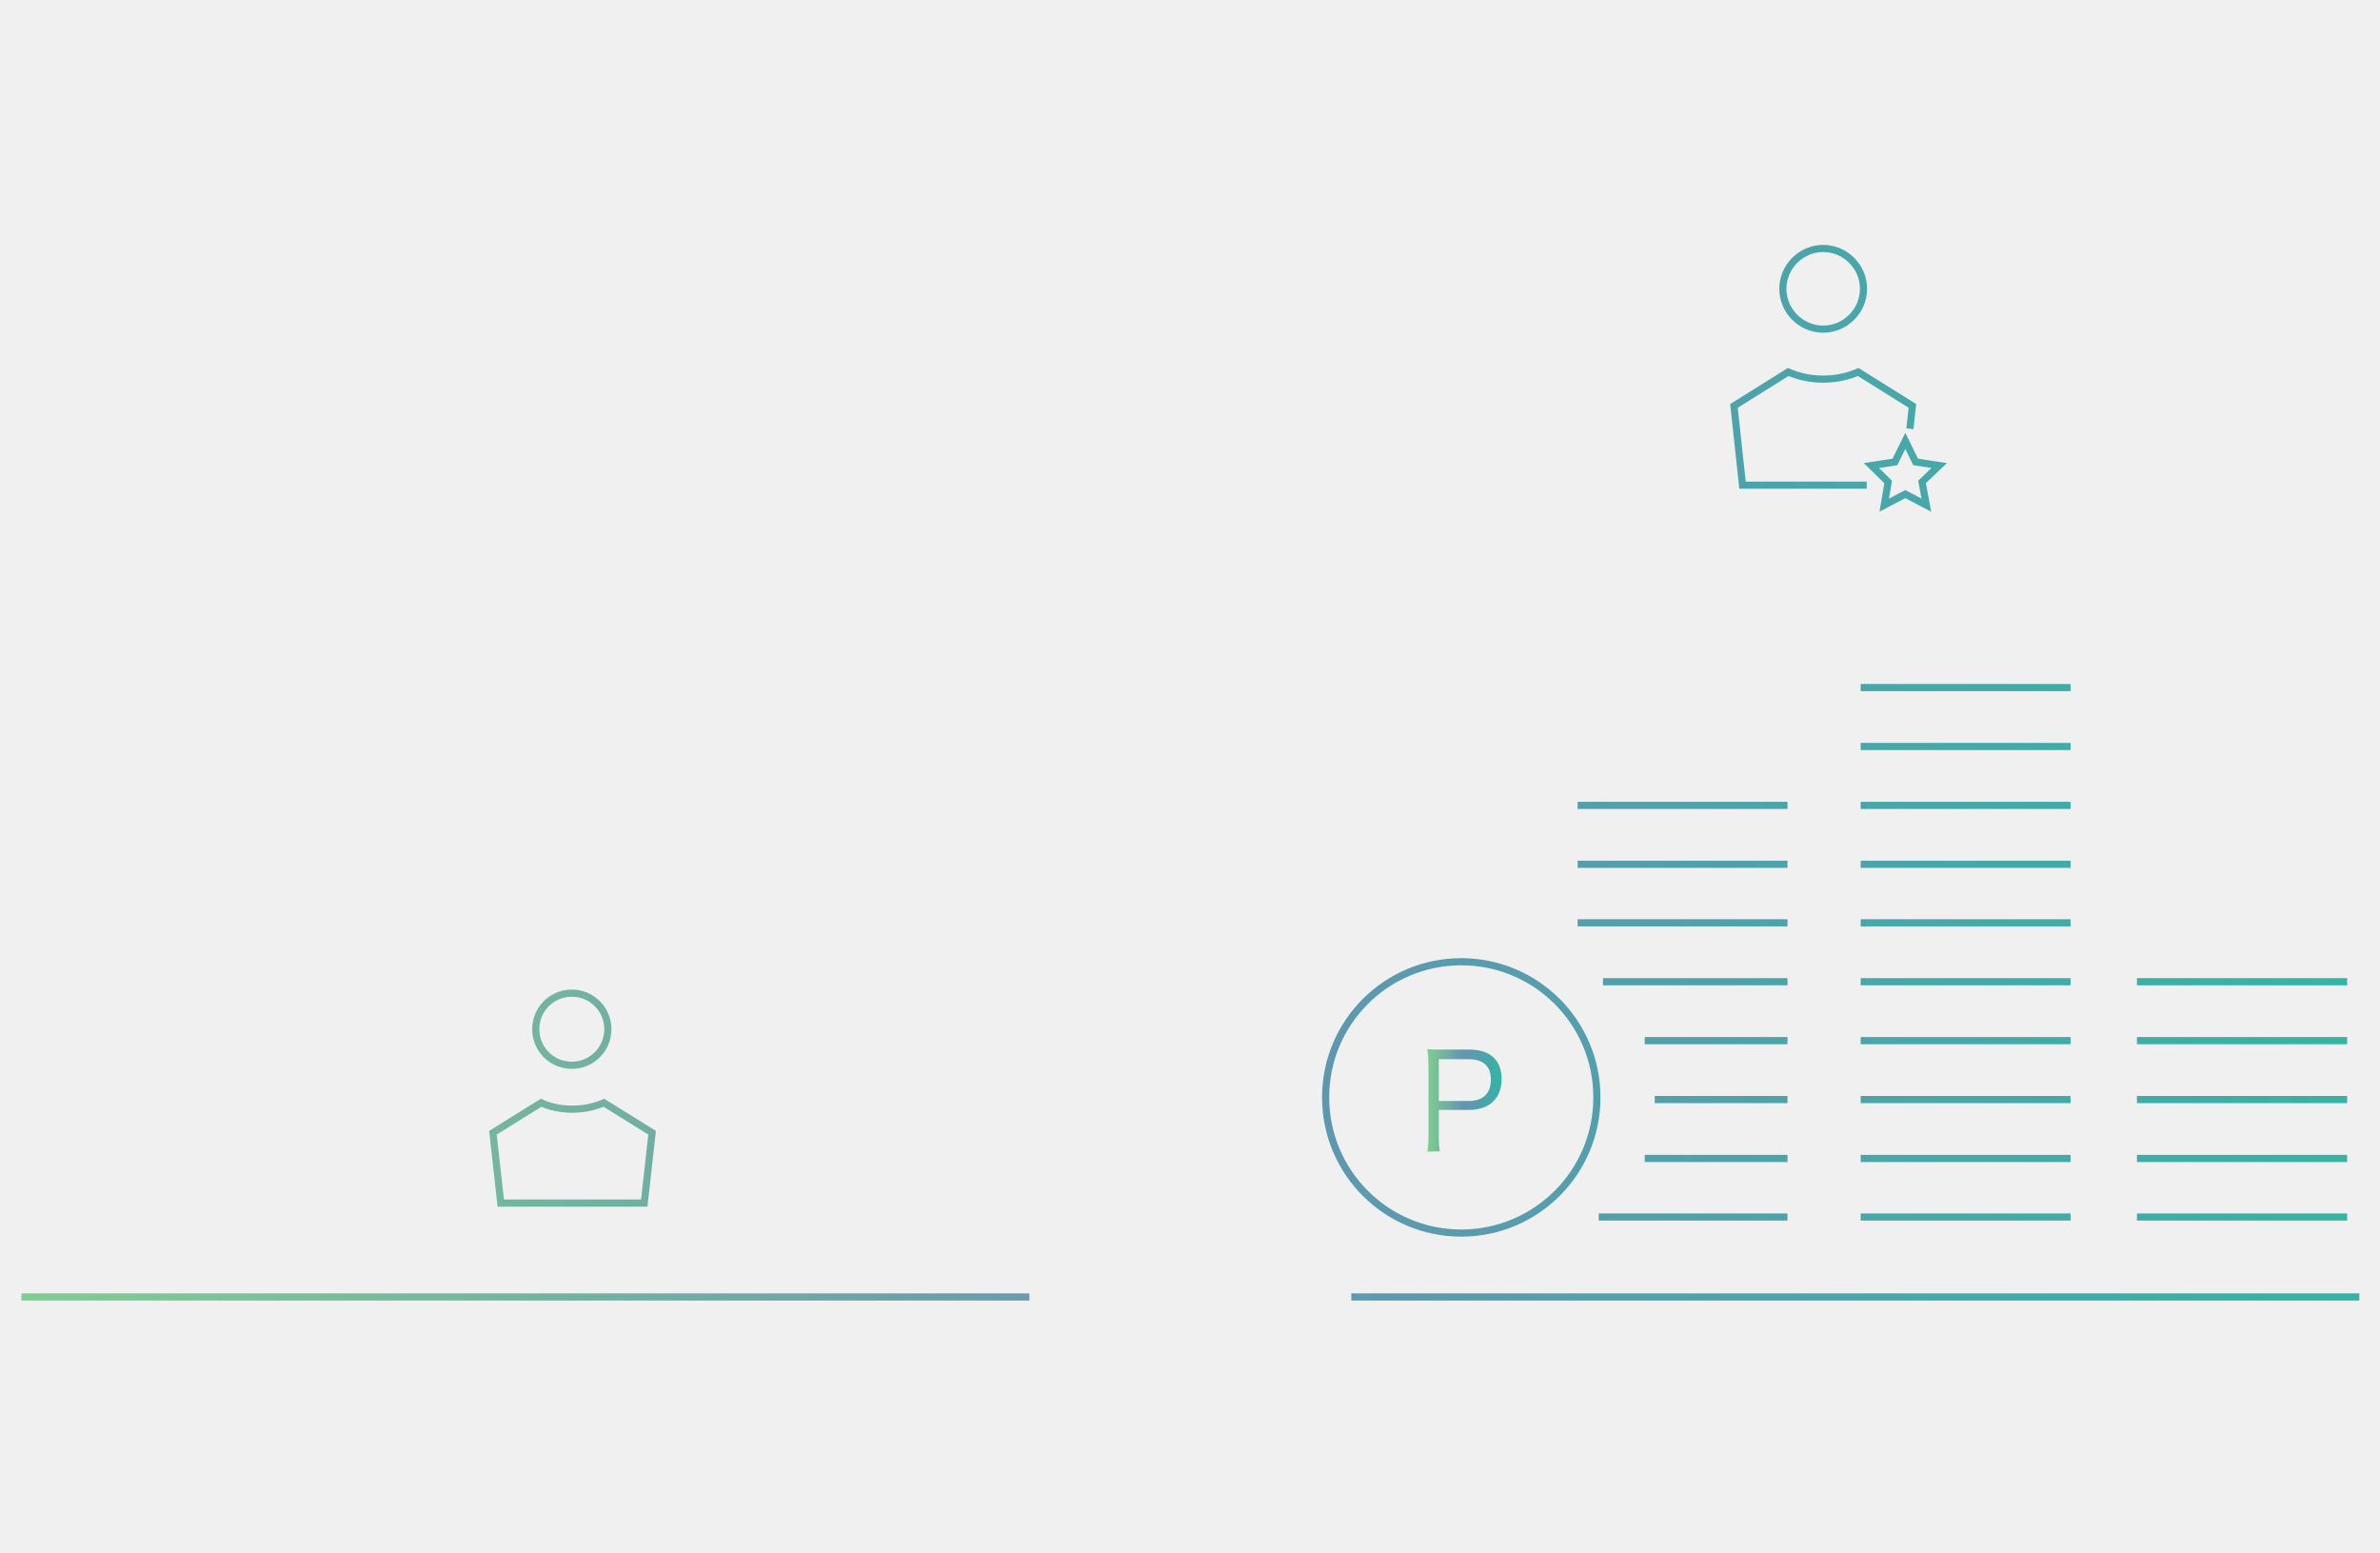
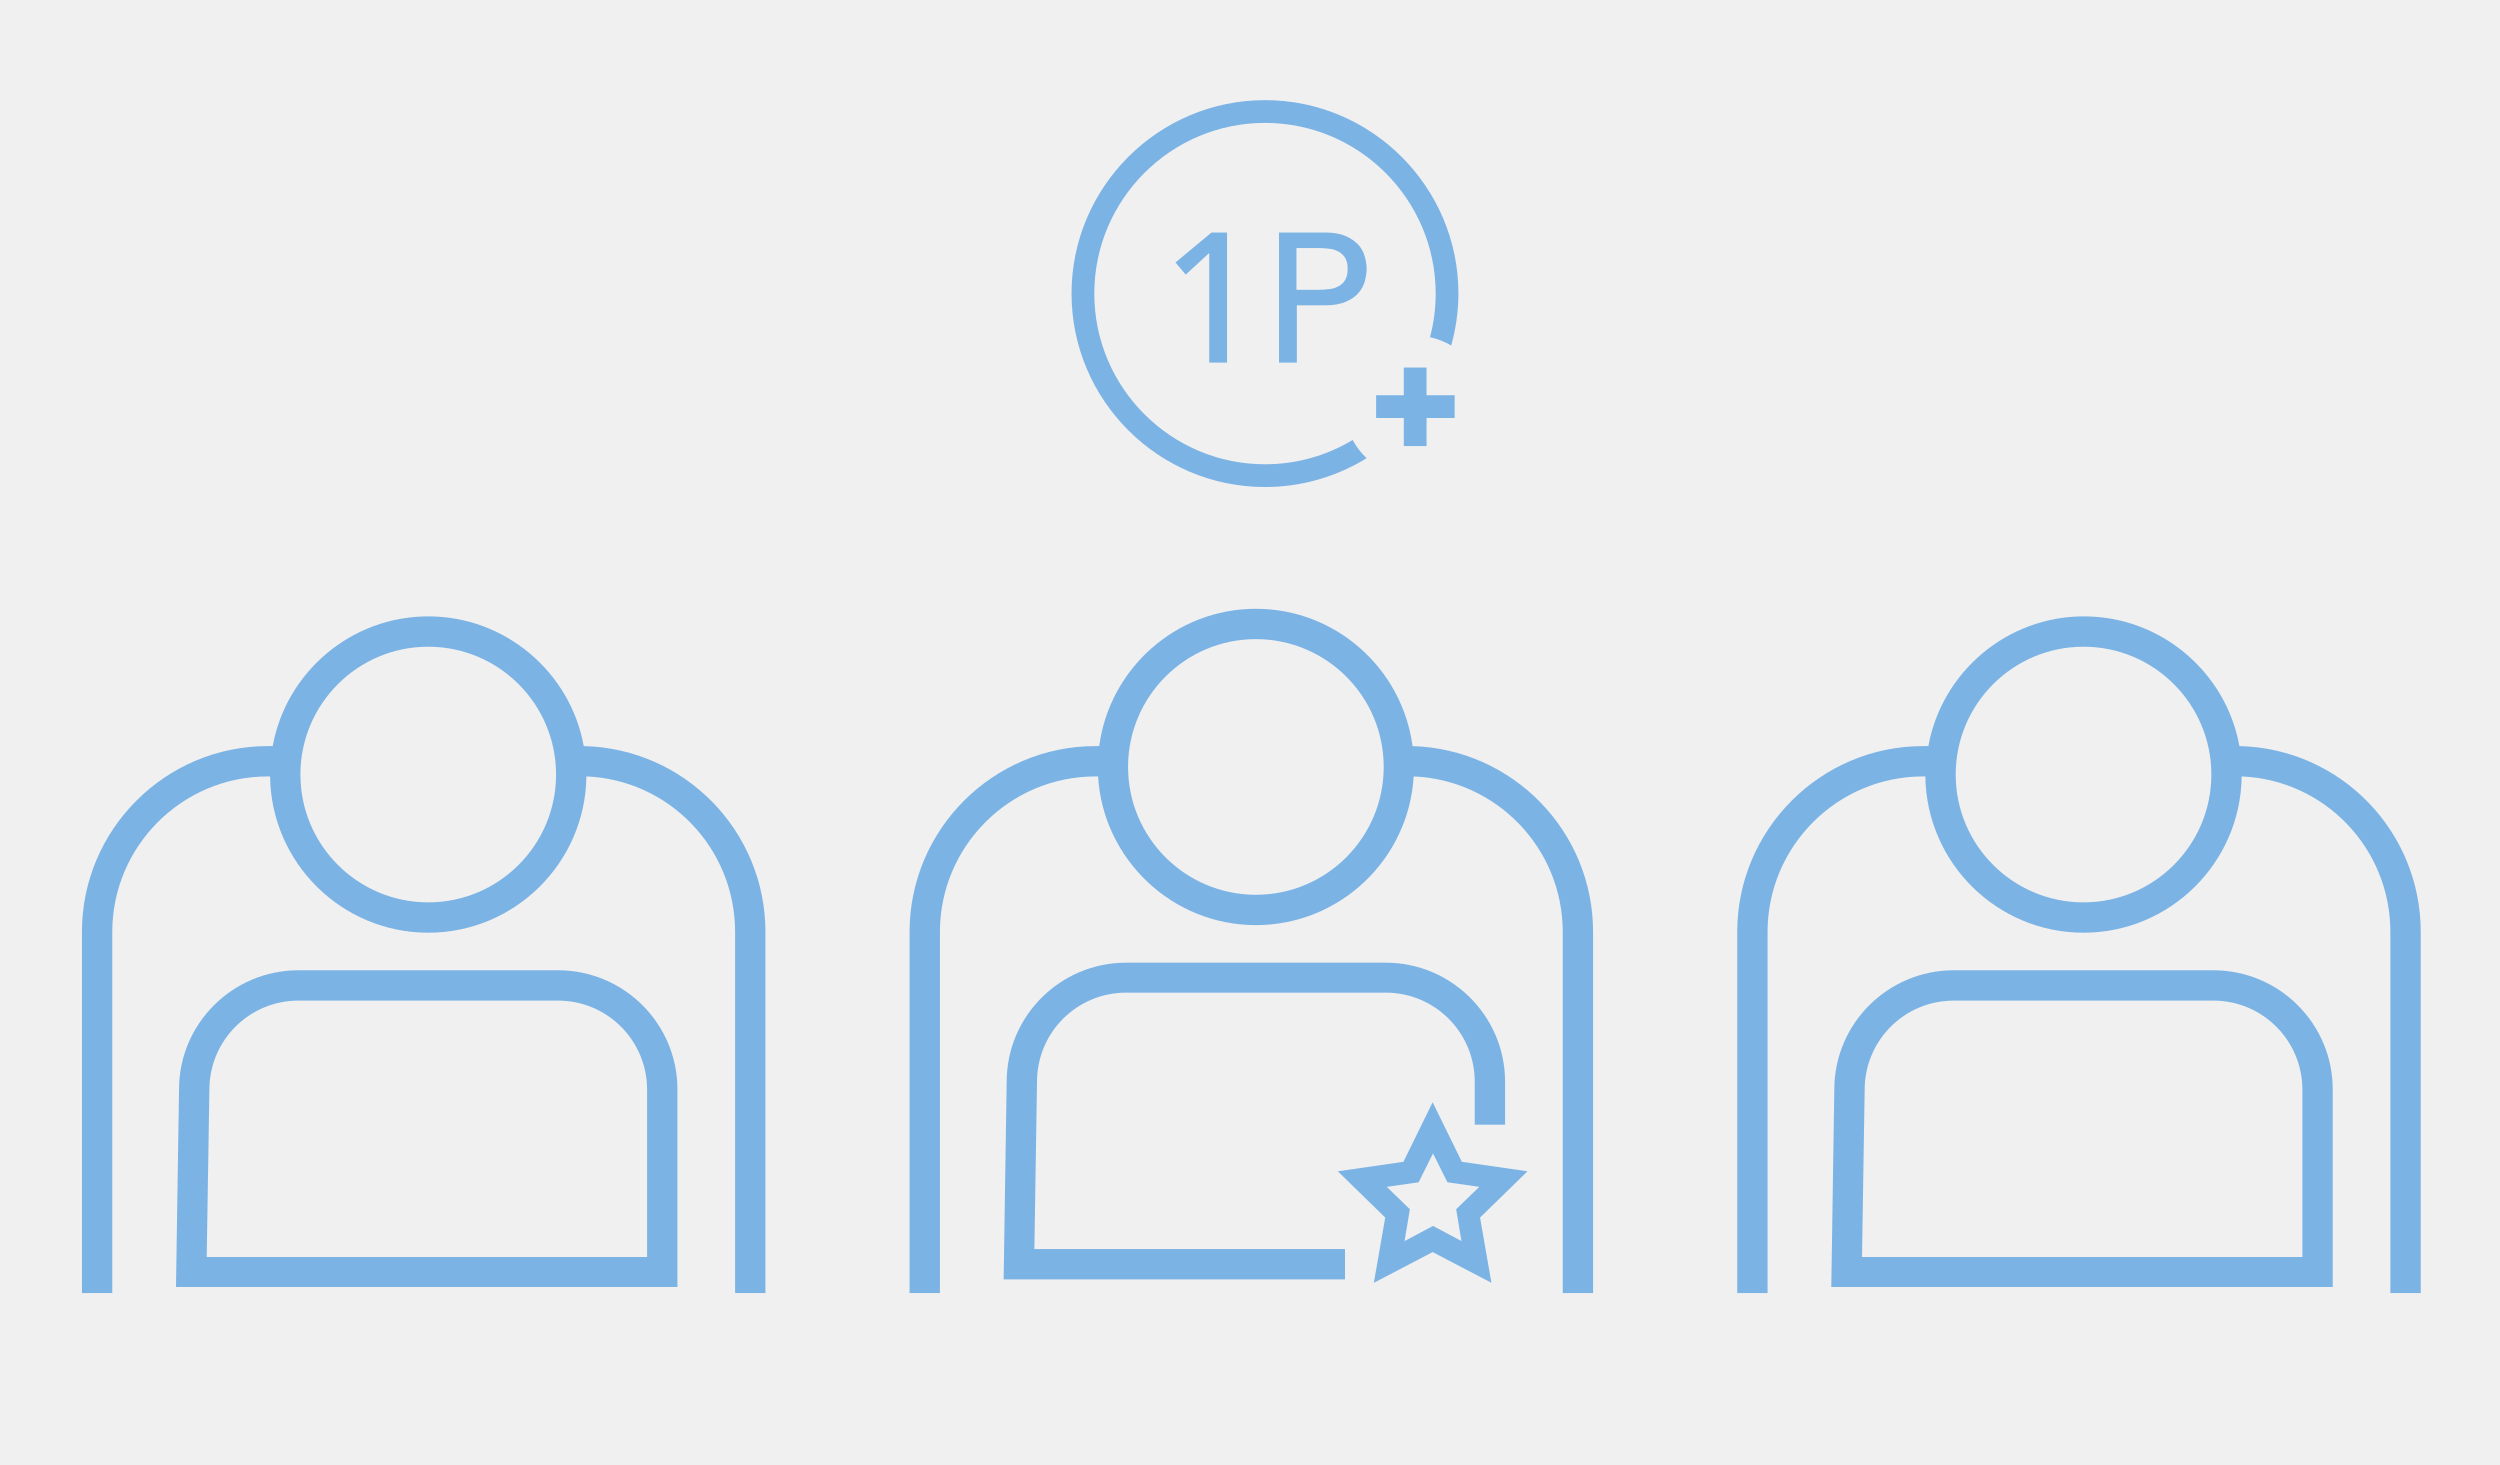
- <svg xmlns="http://www.w3.org/2000/svg" version="1.1" id="レイヤー_1" x="0px" y="0px" width="666.8px" height="435px" viewBox="0 0 666.8 435" style="enable-background:new 0 0 666.8 435;" xml:space="preserve">
+ <svg xmlns="http://www.w3.org/2000/svg" version="1.1" id="レイヤー_1" x="0px" y="0px" width="659.1px" height="386px" viewBox="0 0 659.1 386" style="enable-background:new 0 0 659.1 386;" xml:space="preserve">
  <style type="text/css">
- 	.st0{display:none;}
- 	.st1{display:inline;}
- 	.st2{fill:none;stroke:#8E8E8E;stroke-miterlimit:10;}
- 	.st3{fill:none;stroke:#919191;stroke-miterlimit:10;}
- 	.st4{fill:#919191;}
- 	.st5{font-family:'HiraKakuProN-W3-83pv-RKSJ-H';}
- 	.st6{font-size:20px;}
- 	.st7{letter-spacing:2;}
- 	.st8{display:inline;fill:#08FFF8;}
- 	.st9{fill:none;stroke:#FFFFFF;stroke-width:2;stroke-miterlimit:10;}
- 	.st10{fill:#FFFFFF;}
- 	.st11{fill:none;stroke:#FFFFFF;stroke-width:2;stroke-miterlimit:10;stroke-dasharray:7.654,7.654;}
- 	.st12{fill:none;stroke:url(#SVGID_1_);stroke-width:2;stroke-miterlimit:10;}
- 	.st13{fill:url(#SVGID_2_);}
+ 	.st0{fill:#7CB3E5;}
</style>
-   <g id="レイヤー_1_1_" class="st0">
-     <g id="nav_x5F_about_x5F_icon" class="st1">
-       <path class="st2" d="M368,325.3h-17.7c-2.8,0-5-2.2-5-5v-17.7c0-2.8,2.2-5,5-5H368c2.8,0,5,2.2,5,5v17.7    C373,323,370.8,325.3,368,325.3z" />
+   <g id="app_x5F_tutorial">
+ </g>
+   <g>
+     <path class="st0" d="M147.1,255.8H78.7c-17.4,0-31.5,14.1-31.5,31.4l-0.8,52.1h132.2v-52.1C178.6,269.9,164.5,255.8,147.1,255.8z    M170.6,331.4H54.5l0.7-44.1c0-13,10.5-23.5,23.5-23.5h68.4c13,0,23.5,10.5,23.5,23.5V331.4z" />
+     <path class="st0" d="M153.9,196.7c-3.5-19.4-20.6-34.2-41-34.2c-20.4,0-37.5,14.8-41,34.2h-1.3c-27,0-49,22-49,49v95.2h8v-95.2   c0-22.6,18.4-41,41-41h0.6c0.3,22.8,18.9,41.2,41.7,41.2c22.8,0,41.4-18.4,41.7-41.2c21.8,0.9,39.2,18.9,39.2,41v95.2h8v-95.2   C201.8,219,180.4,197.3,153.9,196.7z M112.9,237.9c-18.6,0-33.7-15.1-33.7-33.7c0-18.6,15.1-33.7,33.7-33.7s33.7,15.1,33.7,33.7   C146.6,222.8,131.5,237.9,112.9,237.9z" />
+   </g>
+   <g>
+     <path class="st0" d="M583.5,255.8h-68.4c-17.4,0-31.5,14.1-31.5,31.4l-0.8,52.1H615v-52.1C615,269.9,600.9,255.8,583.5,255.8z    M607,331.4H490.9l0.7-44.1c0-13,10.5-23.5,23.5-23.5h68.4c13,0,23.5,10.5,23.5,23.5V331.4z" />
+     <path class="st0" d="M590.4,196.7c-3.5-19.4-20.6-34.2-41-34.2c-20.4,0-37.5,14.8-41,34.2H507c-27,0-49,22-49,49v95.2h8v-95.2   c0-22.6,18.4-41,41-41h0.6c0.3,22.8,18.9,41.2,41.7,41.2c22.8,0,41.4-18.4,41.7-41.2c21.8,0.9,39.2,18.9,39.2,41v95.2h8v-95.2   C638.2,219,616.9,197.3,590.4,196.7z M549.3,237.9c-18.6,0-33.7-15.1-33.7-33.7c0-18.6,15.1-33.7,33.7-33.7   c18.6,0,33.7,15.1,33.7,33.7C583,222.8,567.9,237.9,549.3,237.9z" />
+   </g>
+   <g>
+     <path class="st0" d="M393.2,338.2l-15.5-8.1l-15.5,8.1l3-17.2l-12.5-12.2l17.3-2.5l7.7-15.7l7.7,15.7l17.3,2.5l-12.5,12.2   L393.2,338.2z M365.6,312.9l6.1,5.9l-1.4,8.4l7.5-4l7.5,4l-1.4-8.4l6.1-5.9l-8.4-1.2l-3.8-7.6l-3.8,7.6L365.6,312.9z" />
+     <g>
+       <path class="st0" d="M365.3,253.8h-68.4c-17.4,0-31.5,14.1-31.5,31.4l-0.8,52.1h90v-8h-81.9l0.7-44.1c0-13,10.5-23.5,23.5-23.5    h68.4c13,0,23.5,10.5,23.5,23.5v11.3h8v-11.3C396.8,267.9,382.7,253.8,365.3,253.8z" />
+       <path class="st0" d="M372.4,196.7c-2.7-20.4-20.2-36.2-41.3-36.2c-21.1,0-38.6,15.8-41.3,36.2h-1c-27,0-49,22-49,49v95.2h8v-95.2    c0-22.6,18.4-41,41-41h0.7c1.3,21.8,19.5,39.2,41.6,39.2c22.1,0,40.3-17.3,41.6-39.2c21.8,0.9,39.3,18.9,39.3,41v95.2h8v-95.2    C420,219.1,398.8,197.5,372.4,196.7z M331.1,235.9c-18.6,0-33.7-15.1-33.7-33.7c0-18.6,15.1-33.7,33.7-33.7    c18.6,0,33.7,15.1,33.7,33.7C364.8,220.8,349.7,235.9,331.1,235.9z" />
    </g>
-     <g id="nav_x5F_user_x5F_icon" class="st1">
+     <g>
+       <path class="st0" d="M356.6,116c-6.8,4.1-14.7,6.4-23.1,6.4c-24.8,0-45-20.2-45-45s20.2-45,45-45s45,20.2,45,45    c0,4-0.5,7.8-1.5,11.5c2,0.4,3.9,1.2,5.6,2.2c1.2-4.4,1.9-9,1.9-13.7c0-28.1-22.9-51-51-51c-28.1,0-51,22.9-51,51s22.9,51,51,51    c9.8,0,19-2.8,26.8-7.6C358.8,119.4,357.6,117.8,356.6,116z" />
      <g>
-         <circle class="st2" cx="359.1" cy="302.3" r="4.7" />
-         <path class="st2" d="M359.2,312.9c-1.5,0-2.8-0.3-4.1-0.8l-6.3,3.9l1,9.2h18.9l1-9.2l-6.3-3.9C362,312.6,360.6,312.9,359.2,312.9     z" />
+         <polygon class="st0" points="383.5,104.2 376.1,104.2 376.1,96.9 370.1,96.9 370.1,104.2 362.8,104.2 362.8,110.2 370.1,110.2      370.1,117.6 376.1,117.6 376.1,110.2 383.5,110.2    " />
      </g>
-     </g>
-     <g id="nav_x5F_prapoly_x5F_icon" class="st1">
-       <g>
-         <line class="st2" x1="345.2" y1="300.5" x2="373" y2="300.5" />
-         <line class="st2" x1="345.2" y1="311.4" x2="361.6" y2="311.4" />
-         <line class="st2" x1="345.2" y1="322.4" x2="373" y2="322.4" />
-       </g>
-     </g>
-     <g id="nav_x5F_link_x5F_icon" class="st1">
-       <g>
-         <rect x="345.5" y="299.7" class="st2" width="22.1" height="17.7" />
-         <polyline class="st2" points="372.9,303.9 372.9,323.1 349.9,323.1    " />
-       </g>
-     </g>
-     <g id="menu_x5F_buy_x5F_tk" class="st1">
      <g>
        <g>
-           <g>
-             <polygon class="st3" points="383.9,330.9 339,330.9 339,314.6 342.1,311.5 339,311.5 339,305.3 383.9,305.3      " />
-           </g>
-           <g>
-             <g>
-               <line class="st3" x1="350.8" y1="324.9" x2="350.8" y2="328.9" />
-             </g>
-             <g>
-               <line class="st3" x1="350.8" y1="319" x2="350.8" y2="323" />
-             </g>
-             <g>
-               <line class="st3" x1="350.8" y1="313.1" x2="350.8" y2="317.1" />
-             </g>
-             <g>
-               <line class="st3" x1="350.8" y1="307.3" x2="350.8" y2="311.3" />
-             </g>
-           </g>
-         </g>
-         <g>
-           <g>
-             <polyline class="st3" points="376.8,301 376.8,295.6 331.9,295.6 331.9,301.8 335.1,301.8 331.9,304.9 331.9,318.4        335.3,318.4      " />
-           </g>
-         </g>
-       </g>
-     </g>
-     <g id="menu_x5F_point" class="st1">
-       <text transform="matrix(1 0 0 1 352.2719 321.1335)" class="st4 st5 st6 st7">P</text>
-       <circle class="st3" cx="358.9" cy="312.9" r="20.2" />
-     </g>
-     <rect x="-53.9" y="-49" class="st8" width="840.2" height="759.7" />
-   </g>
-   <g id="レイヤー_2_1_" class="st0">
-     <g class="st1">
-       <g>
-         <circle class="st9" cx="201.9" cy="74.2" r="12.1" />
-         <path class="st9" d="M202,101.2c-3.7,0-7.3-0.8-10.5-2.1l-16.3,10.1l2.6,23.7h48.3l2.6-23.7l-16.3-10.1     C209.3,100.5,205.7,101.2,202,101.2z" />
-       </g>
-       <g>
-         <circle class="st9" cx="438.4" cy="74.2" r="12.1" />
-         <path class="st9" d="M438.4,101.2c-3.7,0-7.3-0.8-10.5-2.1l-16.3,10.1l2.6,23.7h48.3l2.6-23.7l-16.3-10.1     C445.6,100.5,442.1,101.2,438.4,101.2z" />
-       </g>
-       <rect x="132.1" y="162.1" class="st9" width="133.4" height="266.9" />
-       <rect x="370.2" y="257" class="st9" width="133.4" height="172" />
-       <g>
-         <path class="st10" d="M29.9,35.6c0.2-1.4,0.3-2.7,0.3-4.5v-3.9h-5.9c-1.8,0-2.8,0.1-4.2,0.3v-3c1.4,0.2,2.4,0.3,4.2,0.3h5.9v-1.9     l-1.6-2.4h-4.3c-1.8,0-2.8,0.1-4.2,0.3v-3c1.4,0.2,2.4,0.3,4.2,0.3h2.8L21,8.7c-1.2-1.8-1.8-2.7-2.4-3.5h4.3     c0.3,0.9,0.7,1.7,2,3.7l7,11.3l7-11.3c1.2-1.9,1.6-2.8,1.9-3.7H45c-0.6,0.7-1.4,1.8-2.5,3.5l-6.2,9.5h2.8c1.8,0,2.8-0.1,4.2-0.3     v3c-1.4-0.2-2.4-0.3-4.2-0.3h-4.3L33.3,23v1.9h5.9c1.8,0,2.8-0.1,4.2-0.3v3c-1.4-0.2-2.4-0.3-4.2-0.3h-5.9v3.9c0,2,0.1,3,0.3,4.5     h-3.7C29.9,35.7,29.9,35.6,29.9,35.6z" />
-       </g>
-       <line class="st9" x1="31.8" y1="104" x2="0" y2="104" />
-       <line class="st9" x1="31.8" y1="197.6" x2="0" y2="197.6" />
-       <line class="st9" x1="31.8" y1="291.1" x2="0" y2="291.1" />
-       <line class="st9" x1="31.8" y1="384.7" x2="0" y2="384.7" />
-       <line class="st9" x1="430.3" y1="170.4" x2="430.3" y2="243.2" />
-       <line class="st9" x1="443.7" y1="170.4" x2="443.7" y2="243.2" />
-       <polyline class="st9" points="451.6,234.8 436.9,249.6 422.1,234.8   " />
-       <g>
-         <path class="st10" d="M524.6,214.7c0-1.4-0.1-2.4-0.3-3.8c1.2,0.1,2.1,0.1,3.7,0.1h5.6c7.4,0,11.7,4.5,11.7,12.5     c0,4.2-1.3,7.6-3.6,9.9c-2,2-4.8,3-8.1,3H528c-1.6,0-2.5,0-3.7,0.1c0.2-1.3,0.3-2.3,0.3-4V214.7z M533.5,234     c2.6,0,4.7-0.8,6.2-2.4c1.8-1.9,2.8-4.7,2.8-8.1c0-3.5-0.9-6.1-2.6-7.9c-1.5-1.5-3.5-2.3-6.3-2.3h-6.5V234H533.5z" />
-         <path class="st10" d="M552.6,211v3h-3.2v-3H552.6z M552.4,218.3c-0.2,1.2-0.2,2.1-0.2,3.8v10.4c0,1.5,0.1,2.5,0.2,3.8h-3     c0.2-1.4,0.2-2.4,0.2-3.8v-10.4c0-1.6-0.1-2.6-0.2-3.8H552.4z" />
-         <path class="st10" d="M559.1,231c0.2,1.2,0.5,1.8,1.2,2.4c0.8,0.8,2.2,1.2,3.9,1.2c2.9,0,4.7-1.2,4.7-3.2c0-0.9-0.3-1.6-1-2.1     c-0.8-0.5-1.5-0.7-3.9-1.2c-2.7-0.6-3.8-1-4.9-1.7c-1.2-0.8-1.8-2-1.8-3.5c0-1.2,0.5-2.3,1.4-3.2c1.2-1.1,3-1.7,5.2-1.7     c2.3,0,4,0.5,5.2,1.6c0.9,0.7,1.3,1.5,1.8,3l-2.6,0.4c-0.2-0.9-0.4-1.3-0.8-1.8c-0.8-0.8-2-1.3-3.5-1.3c-2.4,0-4.2,1.2-4.2,3     c0,0.8,0.4,1.4,1.1,1.8c0.8,0.4,1.6,0.7,3.7,1.1c3.2,0.7,4.3,1.1,5.3,1.9c1,0.8,1.6,2.1,1.6,3.5c0,3.3-2.8,5.4-7.4,5.4     c-3,0-5.4-0.9-6.6-2.6c-0.5-0.7-0.7-1.3-1.1-2.6L559.1,231z" />
-         <path class="st10" d="M588,223.8c-1-2.6-2.6-3.8-5-3.8c-3.7,0-6,2.9-6,7.3c0,4.4,2.4,7.2,6.1,7.2c1.9,0,3.5-0.8,4.3-2.1     c0.3-0.5,0.5-0.9,0.7-1.7l2.5,0.7c-0.5,1.2-0.8,1.8-1.4,2.6c-1.5,1.8-3.6,2.8-6.3,2.8c-5.2,0-8.6-3.6-8.6-9.3     c0-5.8,3.3-9.5,8.4-9.5c2.8,0,5,1.1,6.4,3.1c0.5,0.6,0.8,1.2,1.2,2.1L588,223.8z" />
-         <path class="st10" d="M593.6,227.3c0-5.8,3.5-9.4,8.9-9.4s8.9,3.7,8.9,9.4s-3.5,9.4-8.8,9.4C597.1,236.7,593.6,233.1,593.6,227.3     z M596.2,227.3c0,4.5,2.4,7.3,6.3,7.3c3.9,0,6.3-2.8,6.3-7.3s-2.4-7.3-6.2-7.3C598.7,220,596.2,222.8,596.2,227.3z" />
-         <path class="st10" d="M628.4,234.1c0-0.4,0-0.6,0.1-1.5c-1.7,2.7-3.7,4-6.7,4c-2.4,0-4.3-0.9-5.3-2.5c-0.6-1-0.9-2.3-0.9-3.9V222     c0-1.5-0.1-2.7-0.2-3.7h3c-0.2,1.2-0.2,2.3-0.2,3.8v7.8c0,3,1.4,4.6,4,4.6c1.9,0,3.5-0.8,4.8-2.6c0.9-1.2,1.2-2,1.5-3.3v-6.4     c0-1.4-0.1-2.6-0.2-3.8h3c-0.2,1.2-0.2,2.2-0.2,3.8v10.4c0,1.5,0.1,2.4,0.3,3.8h-2.8v-2.3H628.4z" />
-         <path class="st10" d="M635.9,236.3c0.2-1.3,0.3-2.2,0.3-3.8v-10.4c0-1.5-0.1-2.4-0.3-3.8h2.8v2.3c0,0.4,0,0.7-0.1,1.4     c1.6-2.7,3.7-4,6.7-4c2.4,0,4.3,0.9,5.3,2.5c0.6,1,0.9,2.2,0.9,3.8v8.2c0,1.7,0.1,2.6,0.2,3.7h-3c0.2-1.3,0.2-2.3,0.2-3.8v-7.8     c0-3-1.4-4.6-4.1-4.6c-1.9,0-3.4,0.8-4.8,2.6c-0.9,1.1-1.3,2-1.5,3.3v6.4c0,1.5,0.1,2.5,0.2,3.8h-2.8L635.9,236.3L635.9,236.3z" />
-         <path class="st10" d="M661.6,213.4c-0.2,1.1-0.2,2.3-0.2,3.7v1.3h1.6c1.5,0,2.2,0,3.4-0.2v2.5c-1.1-0.2-1.9-0.2-3.4-0.2h-1.6     v11.6c0,1,0.1,1.5,0.4,1.8c0.4,0.4,0.9,0.6,1.6,0.6c0.9,0,1.5-0.2,2.6-0.9l0.7,2.3c-1.4,0.6-2.4,0.8-3.8,0.8     c-1.5,0-2.6-0.4-3.3-1c-0.7-0.7-0.9-1.6-0.9-3.2v-11.9h-1.3c-1.1,0-1.9,0.1-3,0.2v-2.5c0.9,0.2,1.6,0.2,3,0.2h1.3v-1.3     c0-1.3-0.1-2.6-0.2-3.7h3.1L661.6,213.4L661.6,213.4z" />
-       </g>
-       <line class="st9" x1="31.8" y1="64.2" x2="31.8" y2="428.9" />
-       <line class="st9" x1="614" y1="428.9" x2="31.8" y2="428.9" />
-       <line class="st11" x1="504.6" y1="162.1" x2="265.5" y2="162.1" />
-       <polygon class="st9" points="477.6,62.8 481.5,70.7 490.2,72 483.9,78.1 485.4,86.7 477.6,82.7 469.8,86.7 471.3,78.1 465,72     473.7,70.7   " />
-       <g>
-         <g>
-           <polygon class="st9" points="635.3,308.5 553.7,308.5 553.7,278.9 559.3,273.2 553.7,273.2 553.7,262 635.3,262     " />
-         </g>
-         <g>
-           <line class="st9" x1="575.1" y1="297.9" x2="575.1" y2="305.2" />
-         </g>
-         <g>
-           <line class="st9" x1="575.1" y1="287" x2="575.1" y2="294.3" />
-         </g>
-         <g>
-           <line class="st9" x1="575.1" y1="276.2" x2="575.1" y2="283.4" />
-         </g>
-         <g>
-           <line class="st9" x1="575.1" y1="265.3" x2="575.1" y2="272.6" />
+           <path class="st0" d="M318.9,66.6l-6.3,5.8l-2.7-3.2l9.5-7.9h4.1v34.3h-4.7V66.6z" />
+           <path class="st0" d="M337.2,61.3h12.1c2.2,0,4,0.3,5.4,0.9c1.4,0.6,2.5,1.4,3.4,2.3c0.8,0.9,1.4,2,1.7,3.1      c0.3,1.1,0.5,2.3,0.5,3.3c0,1.1-0.2,2.2-0.5,3.3c-0.3,1.1-0.9,2.2-1.7,3.1c-0.8,0.9-1.9,1.7-3.4,2.3c-1.4,0.6-3.2,0.9-5.4,0.9      h-7.4v15.1h-4.7V61.3z M341.8,76.4h6.1c0.9,0,1.8-0.1,2.7-0.2c0.9-0.1,1.7-0.4,2.4-0.8c0.7-0.4,1.3-0.9,1.7-1.7s0.6-1.7,0.6-2.8      c0-1.2-0.2-2.1-0.6-2.8s-1-1.3-1.7-1.7c-0.7-0.4-1.5-0.7-2.4-0.8c-0.9-0.1-1.8-0.2-2.7-0.2h-6.1V76.4z" />
        </g>
      </g>
    </g>
  </g>
-   <g id="レイヤー_3" class="st0">
-     <g class="st1">
-       <g>
-         <g>
-           <path class="st9" d="M380.9,351.8c-0.1-2.4-2.2-6-4.3-6.8c-2.4-1-5.9-1.1-8.6,1c-1.2,0.9-1.2,0.9-4.1,4.3      c-0.3-5.5-2.3-11.8-8-11.8c-5.6,0-8.3,1.9-10.4,5.1c-0.2-3.6-1.8-10.6-7.3-10.6c-5.9,0-8.2,1.6-10.7,5.2c0-0.9,0-4.8,0-6.4      c0-9.9,0.2-19.8-0.1-29.8c-0.1-2.5-1.3-5.9-3.1-7.1c-2.1-1.4-6.2-1.9-8.1-0.7c-2.3,1.5-4.4,5.1-4.4,7.9      c-0.3,22.5-0.2,45-0.2,67.5c0,1.7,0,4.3-0.1,6c-0.5,0.1-1.1-0.8-1.6-0.7c-0.7-1.1-1.5-2.2-2.2-3.4c-2.5-4.5-4.9-10-7.5-14.3      s-4.3-7.7-9.3-7.7c-4.5,0-8.2,3.1-7.4,7.7c0.2,1.5,0.7,2.9,1.3,4.3c5,11.3,9.7,22.8,15.2,33.9c3.7,7.3,8.2,14.4,13.3,20.8      c1.3,1.6,2.8,2.9,4.3,4.1c6.7,6.8,16.2,11.1,26.8,11.1c15.7,0,29.2-9.4,34.3-22.6c1.3-2.8,2.1-6,2.2-9.7      C381.5,383.2,381.2,367.5,380.9,351.8z" />
-         </g>
-         <g>
-           <path class="st10" d="M300.5,265.9c-1.6,0-2.7,0-4,0.1c0.3-1.5,0.3-2.4,0.3-4.5v-19.4c0-1.6-0.1-2.5-0.3-3.8      c1.1,0.1,1.8,0.1,4,0.1h7.7c5.3,0,8.2,2.4,8.2,6.7c0,2.1-0.7,3.7-2,4.9c-0.8,0.7-1.4,1-2.9,1.5c1.7,0.3,2.5,0.7,3.5,1.5      c1.5,1.3,2.2,3.1,2.2,5.4c0,4.9-3.2,7.6-8.7,7.6h-8L300.5,265.9L300.5,265.9z M308.2,250.1c3.4,0,5.4-1.8,5.4-4.8      s-1.8-4.5-5.4-4.5h-8.5v9.4L308.2,250.1L308.2,250.1z M299.6,263.4h8.7c4,0,6.1-1.9,6.1-5.4c0-3.6-2.1-5.4-6.1-5.4h-8.7V263.4z" />
-           <path class="st10" d="M340.7,263.5c0-0.4,0-0.7,0.1-1.6c-1.8,3-4.1,4.3-7.3,4.3c-2.6,0-4.6-0.9-5.8-2.7c-0.7-1.1-1-2.5-1-4.2v-9      c0-1.6-0.1-2.9-0.3-4.1h3.3c-0.2,1.3-0.3,2.5-0.3,4.1v8.5c0,3.2,1.6,5,4.4,5c2.1,0,3.8-0.9,5.2-2.9c0.9-1.3,1.3-2.2,1.7-3.6v-7      c0-1.6-0.1-2.8-0.3-4.1h3.2c-0.2,1.3-0.3,2.4-0.3,4.1v11.4c0,1.6,0.1,2.6,0.3,4.1h-3L340.7,263.5L340.7,263.5z" />
-           <path class="st10" d="M353,250.6c-1.6-3.6-1.6-3.6-2-4.2h3.6c0.2,1,0.7,2.5,1.2,3.8l5.3,12.2l4.7-12.2c0.7-1.9,1.1-2.8,1.2-3.8      h3.4c-0.2,0.5-0.8,2-1.8,4.2l-8.1,19.8c-0.9,2.3-2.5,3.4-5.1,3.4c-0.8,0-1.6-0.1-3-0.4l0.8-2.7c1,0.5,1.5,0.6,2.2,0.6      c1.2,0,2.1-0.7,2.7-2l1.7-4L353,250.6z" />
-         </g>
-         <polyline class="st9" points="293,309.9 120,309.9 120,206.2 544.5,206.2 544.5,309.9 346,309.9    " />
-       </g>
-       <g>
-         <g>
-           <circle class="st9" cx="431.9" cy="115.9" r="24.3" />
-           <polyline class="st9" points="417.9,117.9 426.3,124.2 445.9,106.2     " />
-         </g>
-         <g>
-           <g>
-             <g>
-               <polyline class="st9" points="444.1,81.2 444.1,4.4 208.3,4.4 208.3,38.1 225.2,38.1 208.3,55 208.3,128.1 397.9,128.1               " />
-             </g>
-             <g>
-               <line class="st9" x1="272.1" y1="4.2" x2="272.1" y2="15.4" />
-               <line class="st9" x1="272.1" y1="26.7" x2="272.1" y2="37.9" />
-               <line class="st9" x1="272.1" y1="49.2" x2="272.1" y2="60.4" />
-               <line class="st9" x1="272.1" y1="71.6" x2="272.1" y2="82.9" />
-               <line class="st9" x1="272.1" y1="94.1" x2="272.1" y2="105.4" />
-               <line class="st9" x1="272.1" y1="116.6" x2="272.1" y2="127.9" />
-             </g>
-           </g>
-         </g>
-       </g>
-     </g>
-   </g>
-   <linearGradient id="SVGID_1_" gradientUnits="userSpaceOnUse" x1="6" y1="216.45" x2="661" y2="216.45">
-     <stop offset="0" style="stop-color:#7FCD93" />
-     <stop offset="0.5" style="stop-color:#6494B1" />
-     <stop offset="1" style="stop-color:#34B4A4" />
-   </linearGradient>
-   <path class="st12" d="M409.4,269.4c21,0,38,17,38,38s-17,38-38,38s-38-17-38-38S388.4,269.4,409.4,269.4z M521.3,192.6h58.8   M521.3,209.1h58.8 M521.3,225.6h58.8 M521.3,242.1h58.8 M521.3,258.5h58.8 M521.3,275h58.8 M521.3,291.5h58.8 M521.3,308h58.8   M521.3,324.5h58.8 M521.3,340.9h58.8 M598.7,275h58.9 M598.7,291.5h58.9 M598.7,308h58.9 M598.7,324.5h58.9 M598.7,340.9h58.9   M442,225.6h58.8 M442,242.1h58.8 M442,258.5h58.8 M449.1,275h51.7 M460.8,291.5h40 M463.6,308h37.2 M460.8,324.5h40 M447.9,340.9  h52.9 M510.8,69.6c6.2,0,11.3,5.1,11.3,11.3s-5.1,11.3-11.3,11.3c-6.2,0-11.3-5.1-11.3-11.3S504.6,69.6,510.8,69.6z M535.1,120.1  l0.7-6.4l-15.2-9.5c-3,1.3-6.3,2-9.8,2s-6.8-0.7-9.8-2l-15.2,9.5l2.4,22.2H523 M533.8,123.5l2.9,5.9l6.6,1l-4.8,4.6l1.2,6.5  l-5.9-3.1l-5.9,3.1l1.1-6.5l-4.7-4.6l6.6-1L533.8,123.5z M160.2,278.2c5.6,0,10.1,4.5,10.1,10.1s-4.5,10.1-10.1,10.1  s-10.1-4.5-10.1-10.1S154.6,278.2,160.2,278.2z M160.3,310.7c-3.1,0-6.1-0.6-8.7-1.8l-13.5,8.4l2.2,19.7h40.2l2.2-19.7l-13.5-8.4  C166.4,310.1,163.4,310.7,160.3,310.7z M378.6,363.3H661 M6,363.3h282.4" />
-   <g>
-     <g>
-       <g>
-         <linearGradient id="SVGID_2_" gradientUnits="userSpaceOnUse" x1="399.9" y1="308.25" x2="420.7" y2="308.25">
-           <stop offset="0" style="stop-color:#7FCD93" />
-           <stop offset="0.5" style="stop-color:#6494B1" />
-           <stop offset="1" style="stop-color:#34B4A4" />
-         </linearGradient>
-         <path class="st13" d="M399.9,322.6c0.2-1.4,0.3-2.4,0.3-4.2v-20.2c0-1.5-0.1-2.7-0.3-4.3c1.4,0.1,2.4,0.1,4.1,0.1h7.7     c5.8,0,9,3,9,8.2c0,5.5-3.4,8.7-9.2,8.7h-8.4v7.4c0,1.8,0.1,3,0.3,4.2L399.9,322.6L399.9,322.6z M411.5,308.4c4,0,6.2-2.1,6.2-6     c0-3.8-2.2-5.7-6.2-5.7h-8.4v11.7H411.5z" />
-       </g>
-     </g>
-   </g>
</svg>
